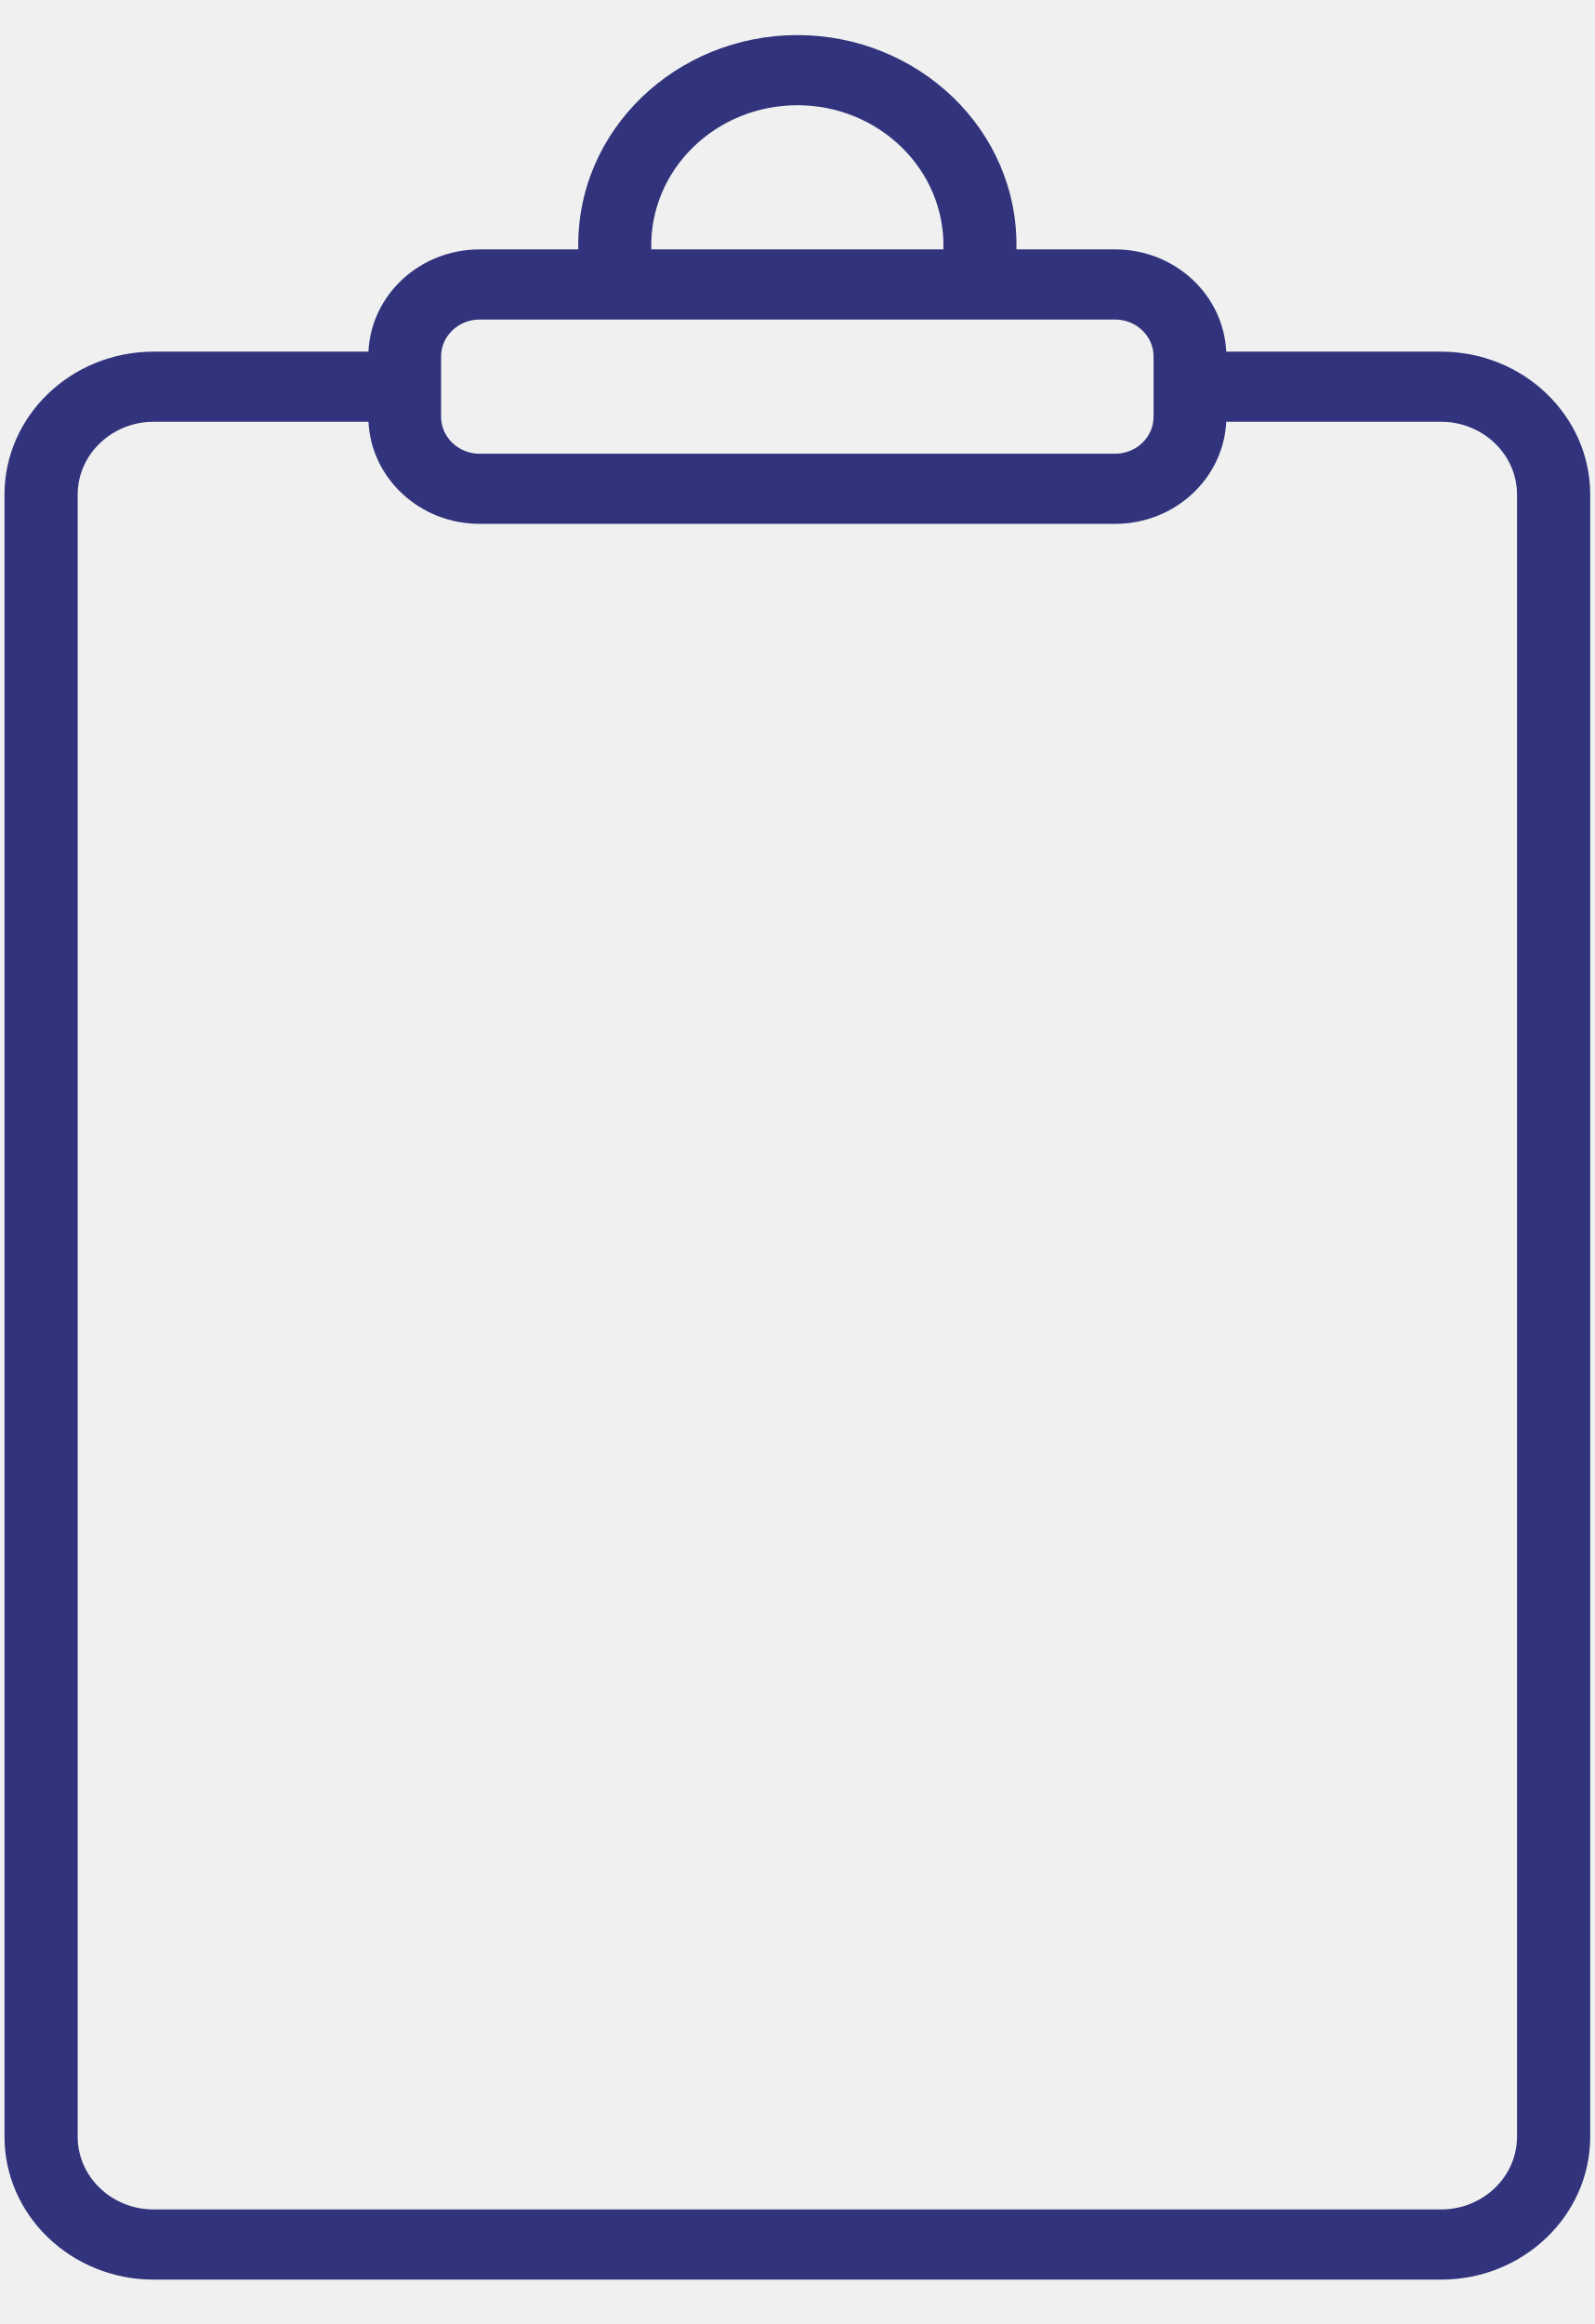
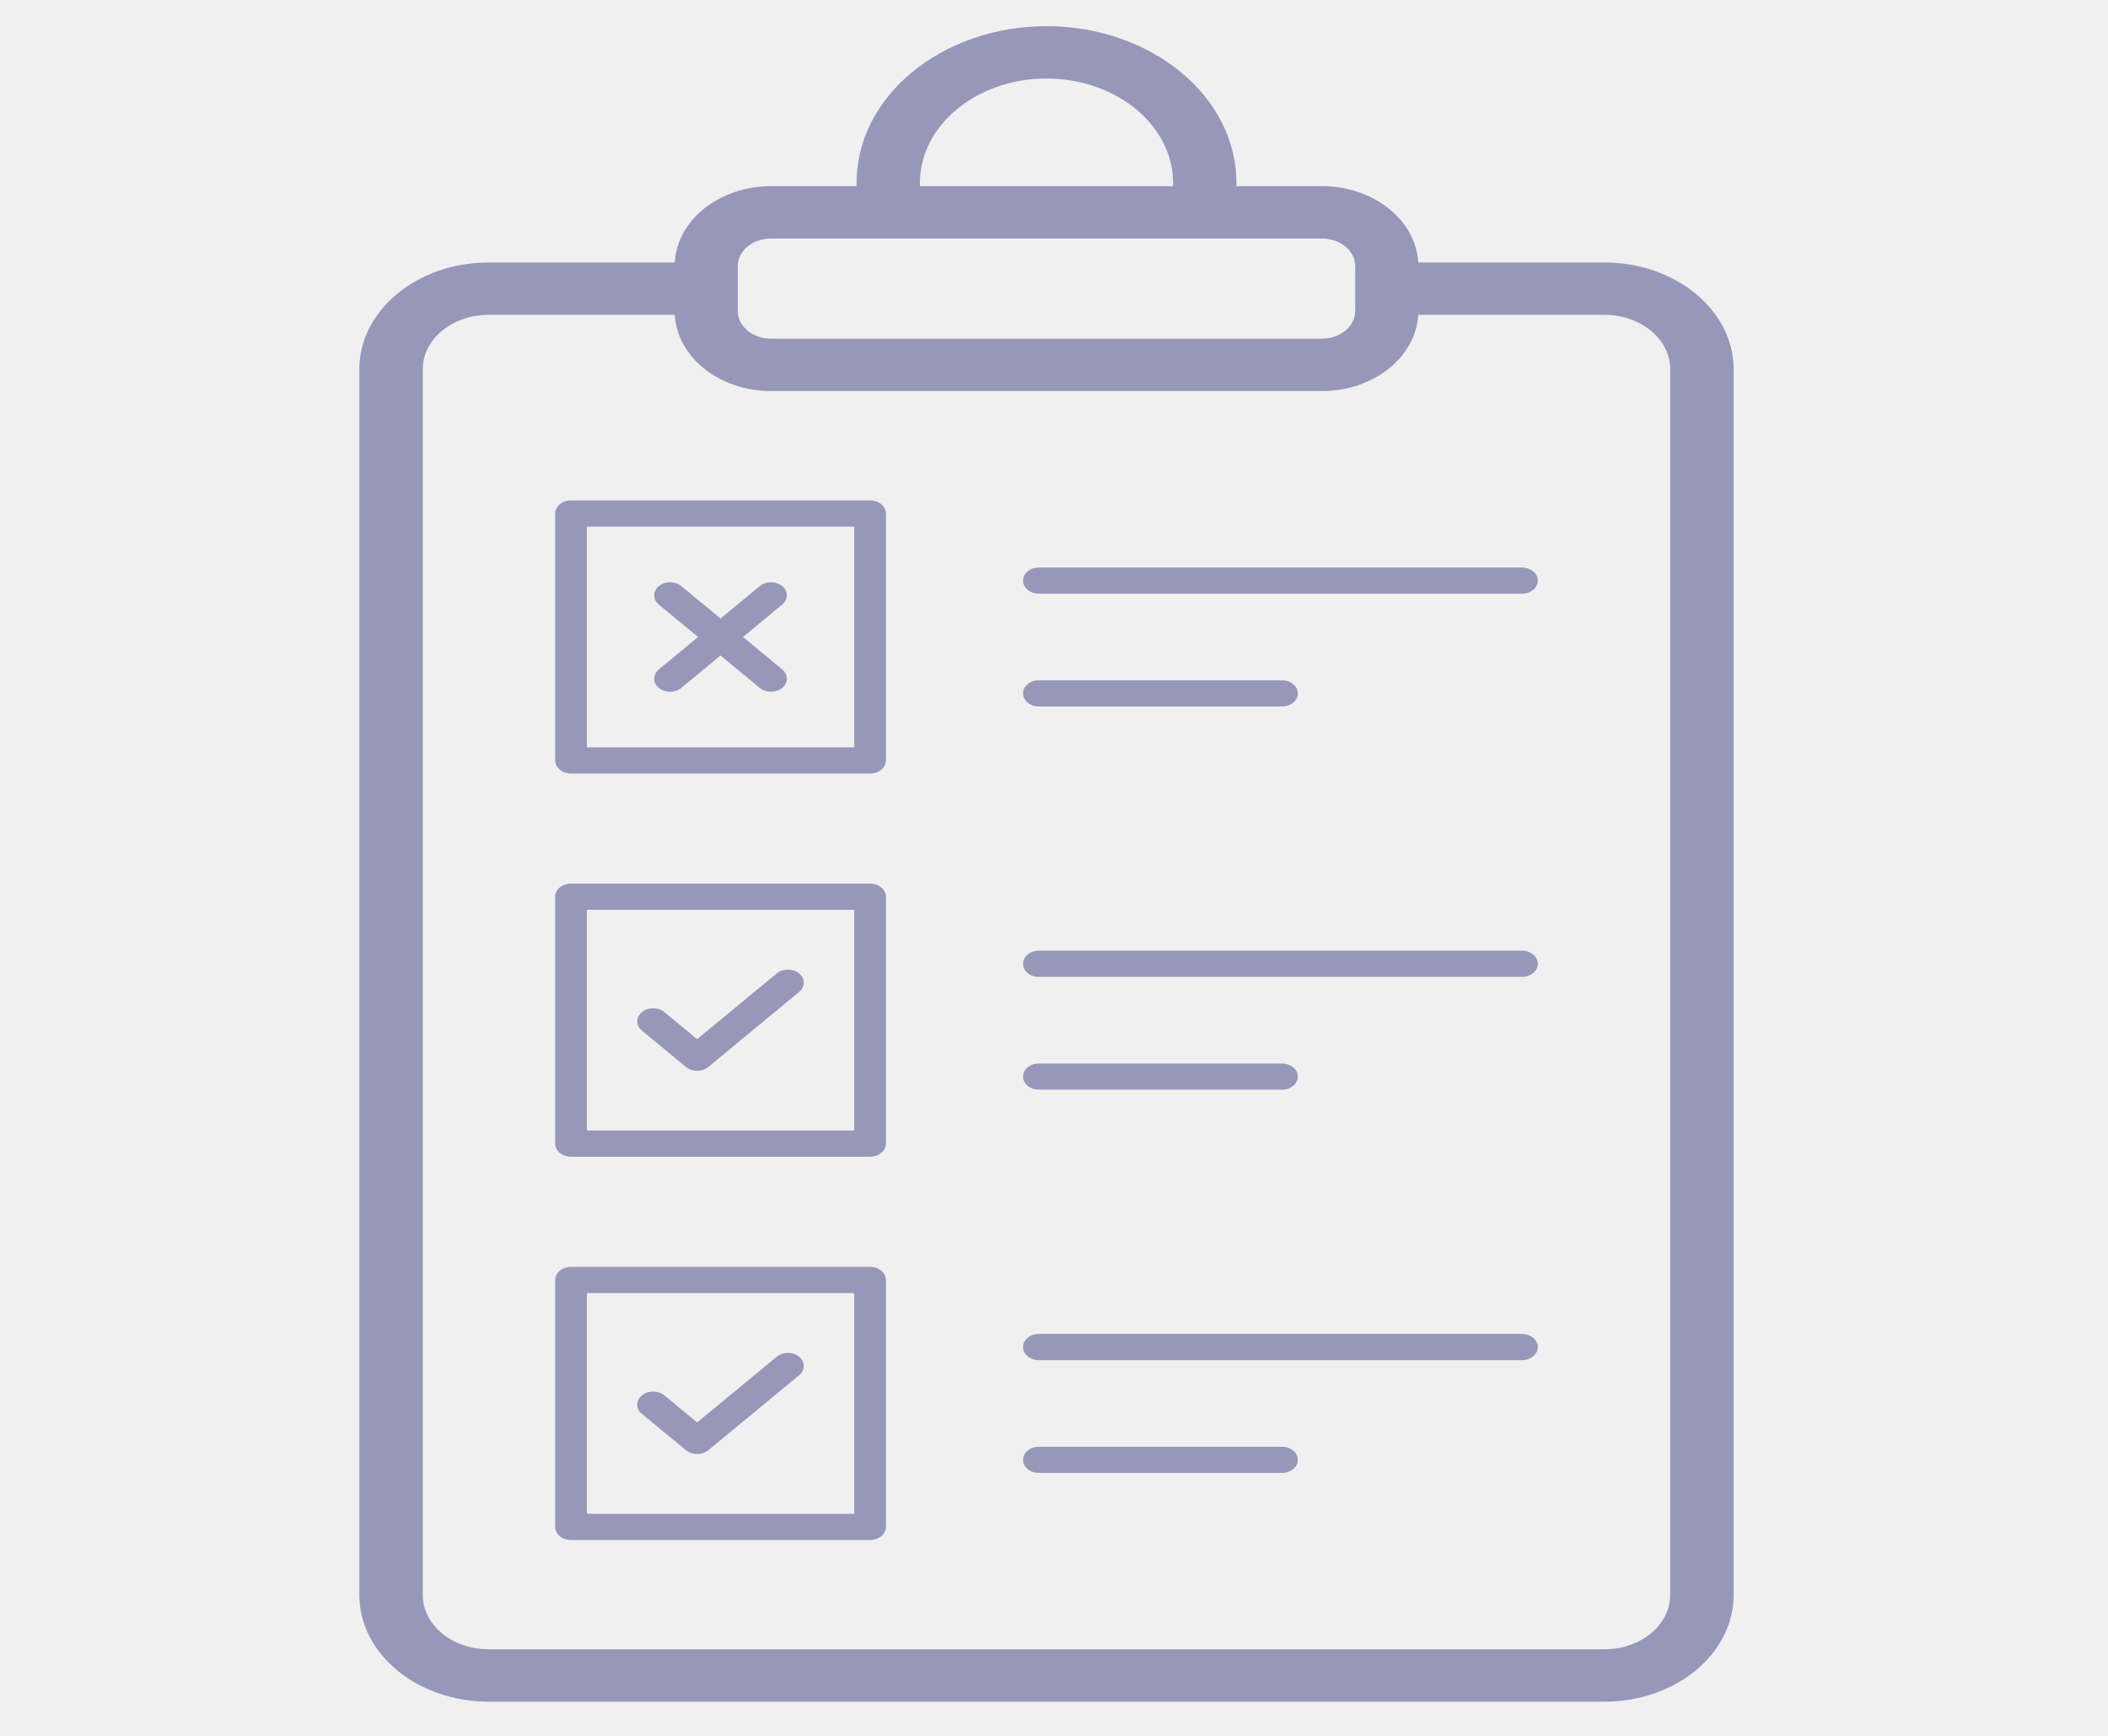
- <svg xmlns="http://www.w3.org/2000/svg" width="35" height="51" viewBox="0 0 35 51" fill="none">
-   <path d="M3.371 50.026H31.629C33.433 50.026 34.901 48.619 34.901 46.89V10.853C34.901 9.124 33.433 7.717 31.629 7.717H26.913C26.855 6.471 25.788 5.473 24.473 5.473H22.308C22.364 2.85 20.15 0.77 17.5 0.77C14.846 0.77 12.636 2.854 12.692 5.473H10.527C9.212 5.473 8.145 6.471 8.086 7.717H3.371C1.567 7.717 0.099 9.124 0.099 10.853V46.89C0.099 48.619 1.567 50.026 3.371 50.026ZM17.5 2.309C19.28 2.309 20.752 3.712 20.706 5.473H14.294C14.248 3.712 15.72 2.309 17.5 2.309ZM9.681 7.822C9.681 7.375 10.061 7.012 10.527 7.012C13.625 7.012 21.086 7.012 24.473 7.012C24.939 7.012 25.318 7.375 25.318 7.822V9.147C25.318 9.594 24.939 9.957 24.473 9.957H10.527C10.061 9.957 9.681 9.594 9.681 9.147V7.822ZM1.705 10.853C1.705 9.973 2.453 9.256 3.371 9.256H8.087C8.148 10.5 9.214 11.496 10.527 11.496H24.473C25.786 11.496 26.852 10.5 26.913 9.256H31.629C32.547 9.256 33.295 9.973 33.295 10.853V46.89C33.295 47.77 32.547 48.486 31.629 48.486H3.371C2.452 48.486 1.705 47.77 1.705 46.89V10.853Z" fill="#31337C" />
+ <svg xmlns="http://www.w3.org/2000/svg" width="51" height="42" viewBox="0 0 51 42" fill="none">
+   <g clip-path="url(#clip0_3143_2939)">
+     <path d="M11.82 41.173H38.817C40.54 41.173 41.943 40.015 41.943 38.592V8.932C41.943 7.509 40.54 6.351 38.817 6.351H34.312C34.256 5.326 33.236 4.504 31.98 4.504H29.912C29.965 2.345 27.85 0.633 25.318 0.633C22.783 0.633 20.672 2.349 20.725 4.504H18.656C17.4 4.504 16.381 5.326 16.325 6.351H11.82C10.096 6.351 8.694 7.509 8.694 8.932V38.592C8.694 40.015 10.096 41.173 11.82 41.173ZM25.318 1.9C27.019 1.9 28.426 3.054 28.381 4.504H22.256C22.211 3.054 23.618 1.9 25.318 1.9ZM17.849 6.437C17.849 6.07 18.211 5.771 18.656 5.771C21.617 5.771 28.744 5.771 31.98 5.771C32.425 5.771 32.788 6.07 32.788 6.437V7.528C32.788 7.896 32.425 8.195 31.98 8.195H18.656C18.211 8.195 17.849 7.896 17.849 7.528V6.437ZM10.228 8.932C10.228 8.207 10.942 7.618 11.82 7.618H16.325C16.384 8.642 17.402 9.462 18.656 9.462H31.98C33.235 9.462 34.253 8.642 34.312 7.618H38.817C39.694 7.618 40.408 8.207 40.408 8.932V38.592C40.408 39.316 39.694 39.906 38.817 39.906H11.82C10.942 39.906 10.228 39.316 10.228 38.592V8.932Z" fill="#9697B9" />
+     <path d="M13.815 18.716H21.05C21.263 18.716 21.434 18.574 21.434 18.399V12.425C21.434 12.25 21.263 12.108 21.05 12.108H13.815C13.603 12.108 13.432 12.25 13.432 12.425V18.399C13.432 18.574 13.603 18.716 13.815 18.716ZM14.199 12.742H20.667V18.082H14.199V12.742ZM25.134 14.364H36.821C37.033 14.364 37.205 14.223 37.205 14.047C37.205 13.872 37.033 13.731 36.821 13.731H25.134C24.922 13.731 24.751 13.872 24.751 14.047C24.751 14.223 24.922 14.364 25.134 14.364ZM25.134 17.094H31.015C31.227 17.094 31.399 16.952 31.399 16.777C31.399 16.602 31.227 16.46 31.015 16.46H25.134C24.922 16.46 24.751 16.602 24.751 16.777C24.751 16.952 24.922 17.094 25.134 17.094ZM13.815 27.987H21.05C21.263 27.987 21.434 27.846 21.434 27.671V21.697C21.434 21.521 21.263 21.38 21.05 21.38H13.815C13.603 21.38 13.432 21.521 13.432 21.697V27.671C13.432 27.846 13.603 27.987 13.815 27.987ZM14.199 22.013H20.667V27.354H14.199V22.013ZM25.134 23.636H36.821C37.033 23.636 37.205 23.494 37.205 23.319C37.205 23.144 37.033 23.002 36.821 23.002H25.134C24.922 23.002 24.751 23.144 24.751 23.319C24.751 23.494 24.922 23.636 25.134 23.636ZM25.134 26.365H31.015C31.227 26.365 31.399 26.224 31.399 26.048C31.399 25.873 31.227 25.732 31.015 25.732H25.134C24.922 25.732 24.751 25.873 24.751 26.048C24.751 26.224 24.922 26.365 25.134 26.365ZM13.815 37.261H21.05C21.263 37.261 21.434 37.119 21.434 36.944V30.97C21.434 30.795 21.263 30.653 21.05 30.653H13.815C13.603 30.653 13.432 30.795 13.432 30.97V36.944C13.432 37.119 13.603 37.261 13.815 37.261ZM14.199 31.287H20.667V36.627H14.199V31.287ZM25.134 32.909H36.821C37.033 32.909 37.205 32.767 37.205 32.593C37.205 32.417 37.033 32.276 36.821 32.276H25.134C24.922 32.276 24.751 32.417 24.751 32.593C24.751 32.767 24.922 32.909 25.134 32.909ZM25.134 35.638H31.015C31.227 35.638 31.399 35.497 31.399 35.322C31.399 35.147 31.227 35.005 31.015 35.005H25.134C24.922 35.005 24.751 35.147 24.751 35.322C24.751 35.497 24.922 35.638 25.134 35.638Z" fill="#9697B9" />
+     <path d="M18.792 32.827L16.866 34.417L16.073 33.762C15.923 33.638 15.68 33.638 15.53 33.762C15.38 33.886 15.38 34.086 15.53 34.21L16.595 35.088C16.67 35.15 16.768 35.181 16.866 35.181C16.964 35.181 17.062 35.15 17.137 35.088L19.334 33.274C19.484 33.151 19.484 32.95 19.334 32.827C19.184 32.703 18.942 32.703 18.792 32.827ZM18.792 23.553L16.866 25.143L16.073 24.488C15.923 24.365 15.68 24.365 15.53 24.488C15.38 24.612 15.38 24.812 15.53 24.936L16.595 25.815C16.667 25.875 16.764 25.908 16.866 25.908C16.968 25.908 17.066 25.875 17.137 25.815L19.334 24.001C19.484 23.877 19.484 23.677 19.334 23.553C19.184 23.43 18.942 23.43 18.792 23.553ZM18.924 14.181C18.775 14.057 18.532 14.057 18.382 14.181L17.432 14.965L16.483 14.181C16.333 14.057 16.09 14.057 15.94 14.181C15.79 14.304 15.79 14.505 15.94 14.629L16.89 15.413L15.94 16.197C15.79 16.32 15.79 16.521 15.94 16.645C16.015 16.706 16.113 16.737 16.212 16.737C16.31 16.737 16.408 16.706 16.483 16.645L17.432 15.86L18.382 16.645C18.457 16.706 18.555 16.737 18.653 16.737C18.751 16.737 18.849 16.706 18.924 16.645C19.074 16.521 19.074 16.32 18.924 16.197L17.975 15.413L18.924 14.629C19.074 14.505 19.074 14.304 18.924 14.181Z" fill="#9697B9" />
+   </g>
+   <defs>
+     <clipPath id="clip0_3143_2939">
+       <rect width="50.636" height="41.807" fill="white" />
+     </clipPath>
+   </defs>
</svg>
